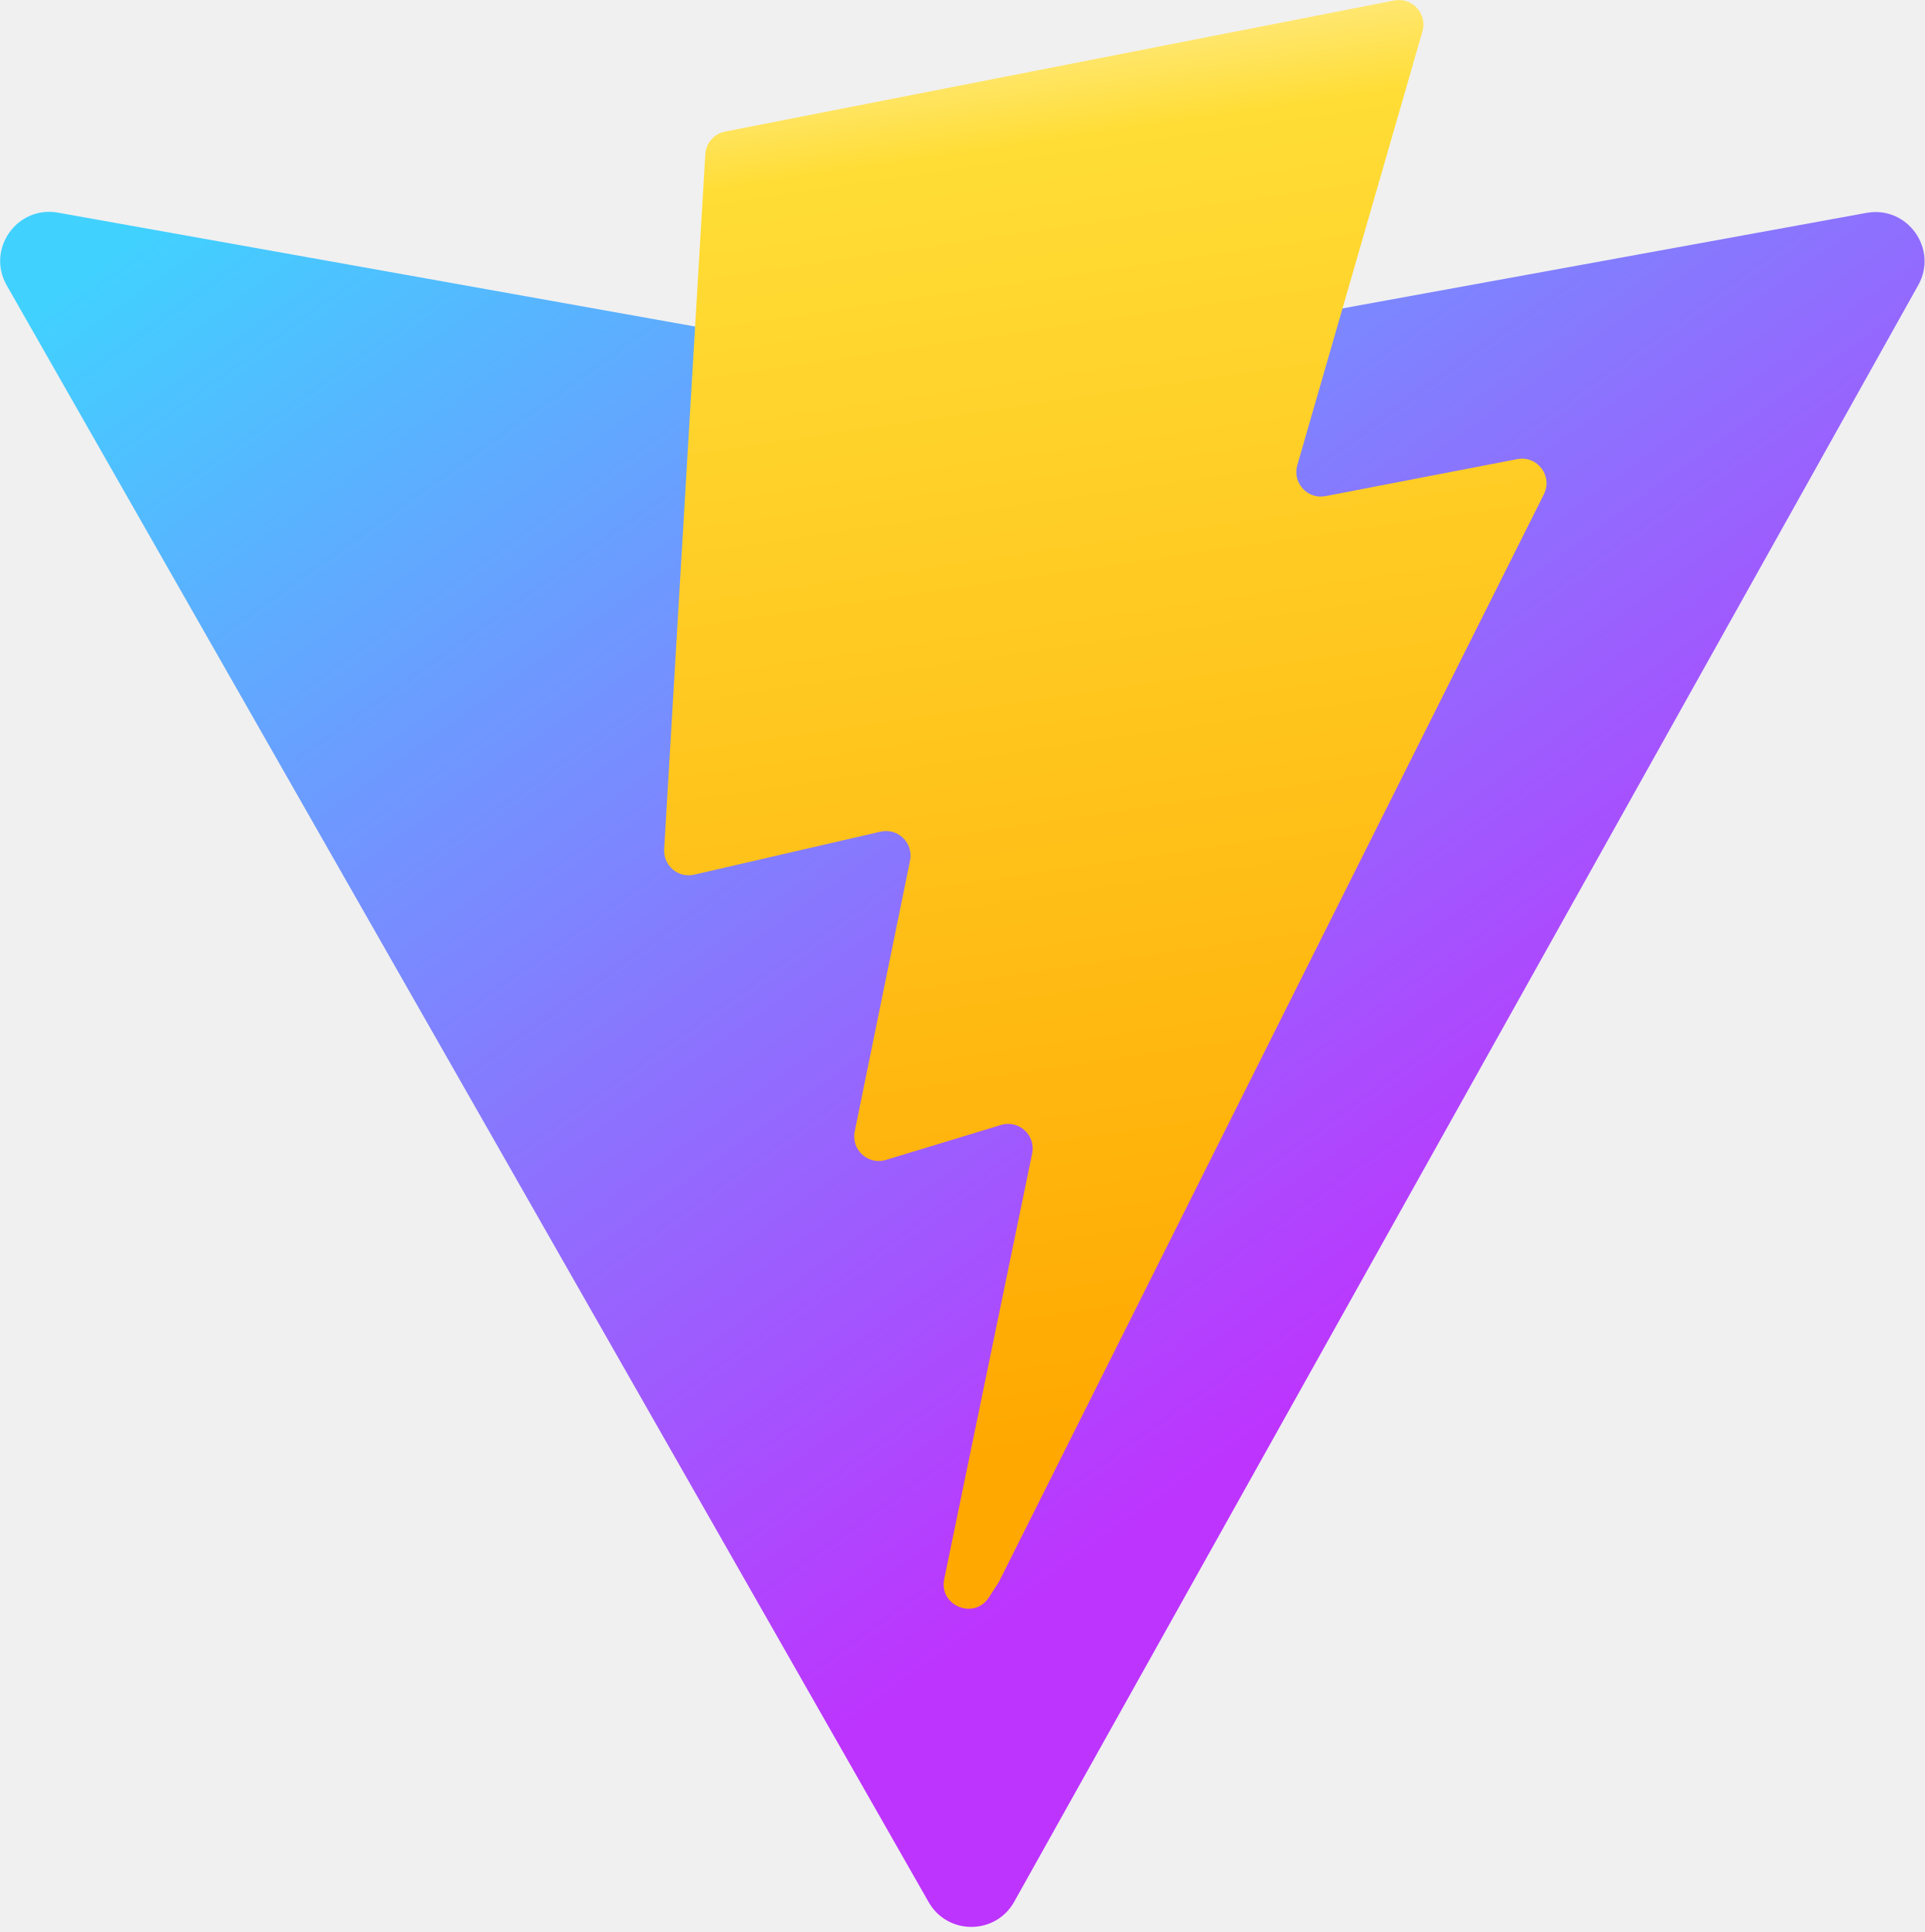
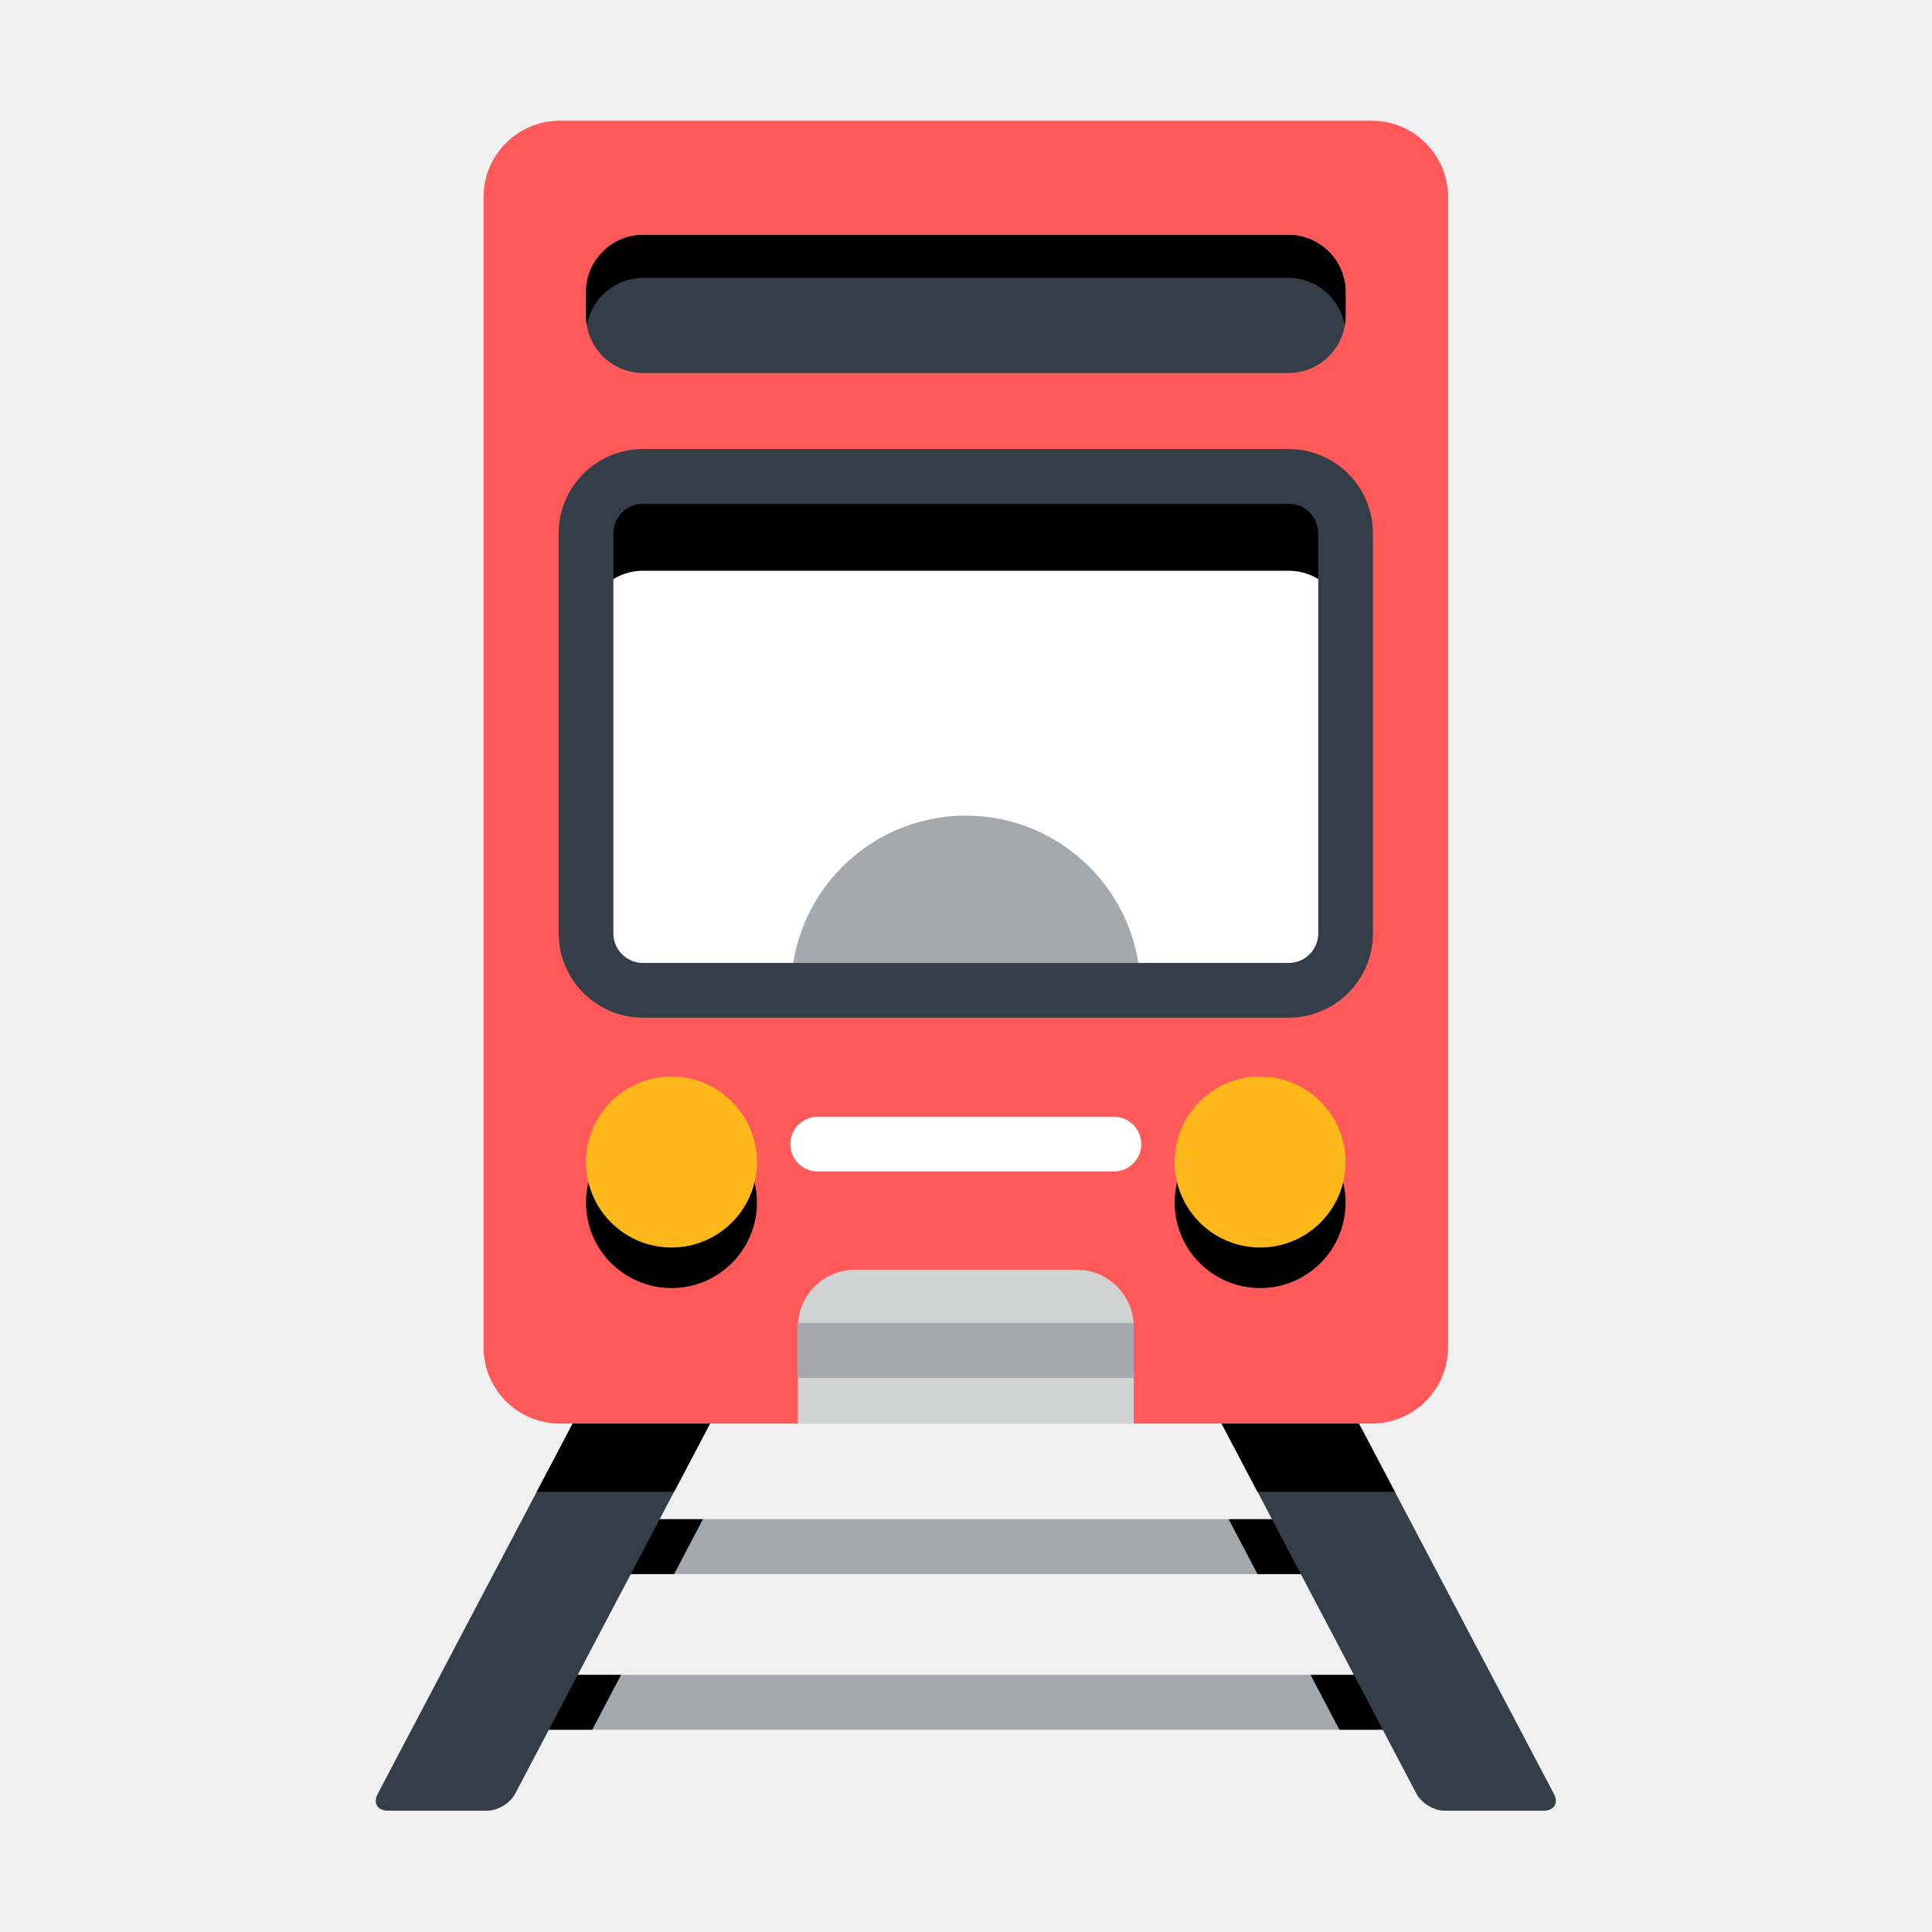
- <svg xmlns="http://www.w3.org/2000/svg" aria-hidden="true" role="img" class="iconify iconify--logos" width="31.88" height="32" preserveAspectRatio="xMidYMid meet" viewBox="0 0 256 257">
-   <defs>
-     <linearGradient id="IconifyId1813088fe1fbc01fb466" x1="-.828%" x2="57.636%" y1="7.652%" y2="78.411%">
-       <stop offset="0%" stop-color="#41D1FF" />
-       <stop offset="100%" stop-color="#BD34FE" />
-     </linearGradient>
-     <linearGradient id="IconifyId1813088fe1fbc01fb467" x1="43.376%" x2="50.316%" y1="2.242%" y2="89.03%">
-       <stop offset="0%" stop-color="#FFEA83" />
-       <stop offset="8.333%" stop-color="#FFDD35" />
-       <stop offset="100%" stop-color="#FFA800" />
-     </linearGradient>
-   </defs>
-   <path fill="url(#IconifyId1813088fe1fbc01fb466)" d="M255.153 37.938L134.897 252.976c-2.483 4.44-8.862 4.466-11.382.048L.875 37.958c-2.746-4.814 1.371-10.646 6.827-9.67l120.385 21.517a6.537 6.537 0 0 0 2.322-.004l117.867-21.483c5.438-.991 9.574 4.796 6.877 9.62Z" />
-   <path fill="url(#IconifyId1813088fe1fbc01fb467)" d="M185.432.063L96.44 17.501a3.268 3.268 0 0 0-2.634 3.014l-5.474 92.456a3.268 3.268 0 0 0 3.997 3.378l24.777-5.718c2.318-.535 4.413 1.507 3.936 3.838l-7.361 36.047c-.495 2.426 1.782 4.5 4.151 3.78l15.304-4.649c2.372-.72 4.652 1.36 4.15 3.788l-11.698 56.621c-.732 3.542 3.979 5.473 5.943 2.437l1.313-2.028l72.516-144.72c1.215-2.423-.88-5.186-3.54-4.672l-25.505 4.922c-2.396.462-4.435-1.77-3.759-4.114l16.646-57.705c.677-2.35-1.37-4.583-3.769-4.113Z" />
+ <svg xmlns="http://www.w3.org/2000/svg" width="800px" height="800px" viewBox="0 0 1024 1024" class="icon" version="1.1">
+   <path d="M316.3 805.2h391.2v29.1H316.3z" fill="#A4A9AD" />
+   <path d="M316.3 805.2v29.1h41l15.3-29.1zM707.5 805.2v29.1h-41l-15.3-29.1z" fill="" />
+   <path d="M249.7 887.7h524.4v29.1H249.7z" fill="#A4A9AD" />
+   <path d="M256.4 887.7l-6.7 12.8v16.3h64.2l15.3-29.1zM767.4 887.7l6.7 12.8v16.3h-64.2l-15.3-29.1z" fill="" />
+   <path d="M205.6 959.7c-5.5 0-8-4-5.4-8.9l141.6-269c2.6-4.9 8.7-6.8 13.6-4.2l39.2 20.6c4.9 2.6 6.8 8.7 4.2 13.6L273 950.8c-2.6 4.9-9.2 8.9-14.8 8.9h-52.6z" fill="#333E48" />
+   <path d="M346.5 672.9l-62 117.8h72.8l46.2-87.8z" fill="" />
+   <path d="M818.2 959.7c5.5 0 8-4 5.4-8.9L682 681.8c-2.6-4.9-8.7-6.8-13.6-4.2l-39.2 20.6c-4.9 2.6-6.8 8.7-4.2 13.6l125.8 239c2.6 4.9 9.2 8.9 14.8 8.9h52.6z" fill="#333E48" />
+   <path d="M677.3 672.9l62 117.8h-72.8l-46.2-87.8z" fill="" />
+   <path d="M767.5 104.3c0-22.1-18.1-40.3-40.3-40.3H296.6c-22.1 0-40.3 18.1-40.3 40.3v609.9c0 22.1 18.1 40.3 40.3 40.3h430.6c22.1 0 40.3-18.1 40.3-40.3V104.3z" fill="#FF5959" />
+   <path d="M355.9 637.4m-45.3 0a45.3 45.3 0 1 0 90.6 0 45.3 45.3 0 1 0-90.6 0Z" fill="" />
+   <path d="M667.9 637.4m-45.3 0a45.3 45.3 0 1 0 90.6 0 45.3 45.3 0 1 0-90.6 0Z" fill="" />
+   <path d="M713.2 282.6c0-16.6-13.6-30.2-30.2-30.2H340.8c-16.6 0-30.2 13.6-30.2 30.2v212c0 16.6 13.6 30.2 30.2 30.2H683c16.6 0 30.2-13.6 30.2-30.2v-212z" fill="#FFFFFF" />
+   <path d="M604.5 524.9c0-51.1-41.5-92.6-92.6-92.6-51.1 0-92.6 41.5-92.6 92.6h185.2z" fill="#A4A9AD" />
+   <path d="M683 252.4H340.8c-16.6 0-30.2 13.6-30.2 30.2v50.1c0-16.6 13.6-30.2 30.2-30.2H683c16.6 0 30.2 13.6 30.2 30.2v-50.1c0-16.6-13.6-30.2-30.2-30.2z" fill="" />
+   <path d="M340.8 267c-8.6 0-15.7 7-15.7 15.7v212c0 8.6 7 15.7 15.7 15.7H683c8.6 0 15.7-7 15.7-15.7v-212c0-8.6-7-15.7-15.7-15.7H340.8zM683 539.4H340.8c-24.7 0-44.7-20.1-44.7-44.7v-212c0-24.7 20.1-44.7 44.7-44.7H683c24.7 0 44.7 20.1 44.7 44.7v212c0 24.6-20 44.7-44.7 44.7zM713.2 154.7c0-16.6-13.6-30.2-30.2-30.2H340.8c-16.6 0-30.2 13.6-30.2 30.2v12.8c0 16.6 13.6 30.2 30.2 30.2H683c16.6 0 30.2-13.6 30.2-30.2v-12.8z" fill="#333E48" />
+   <path d="M683 124.5H340.8c-16.6 0-30.2 13.6-30.2 30.2v12.8c0 1.7 0.2 3.4 0.5 5 2.4-14.2 14.8-25.2 29.7-25.2H683c14.9 0 27.3 10.9 29.7 25.2 0.3-1.6 0.5-3.3 0.5-5v-12.8c0-16.6-13.6-30.2-30.2-30.2z" fill="" />
+   <path d="M355.9 615.9m-45.3 0a45.3 45.3 0 1 0 90.6 0 45.3 45.3 0 1 0-90.6 0Z" fill="#FFB819" />
+   <path d="M667.9 615.9m-45.3 0a45.3 45.3 0 1 0 90.6 0 45.3 45.3 0 1 0-90.6 0Z" fill="#FFB819" />
+   <path d="M600.9 754.5v-51.3c0-16.6-13.6-30.2-30.2-30.2H453.1c-16.6 0-30.2 13.6-30.2 30.2v51.3h178z" fill="#D1D3D3" />
+   <path d="M422.9 701.2h177.9v29.1H422.9z" fill="#A4A9AD" />
+   <path d="M590.4 620.9h-157c-8 0-14.5-6.5-14.5-14.5s6.5-14.5 14.5-14.5h157c8 0 14.5 6.5 14.5 14.5s-6.5 14.5-14.5 14.5z" fill="#FFFFFF" />
</svg>
